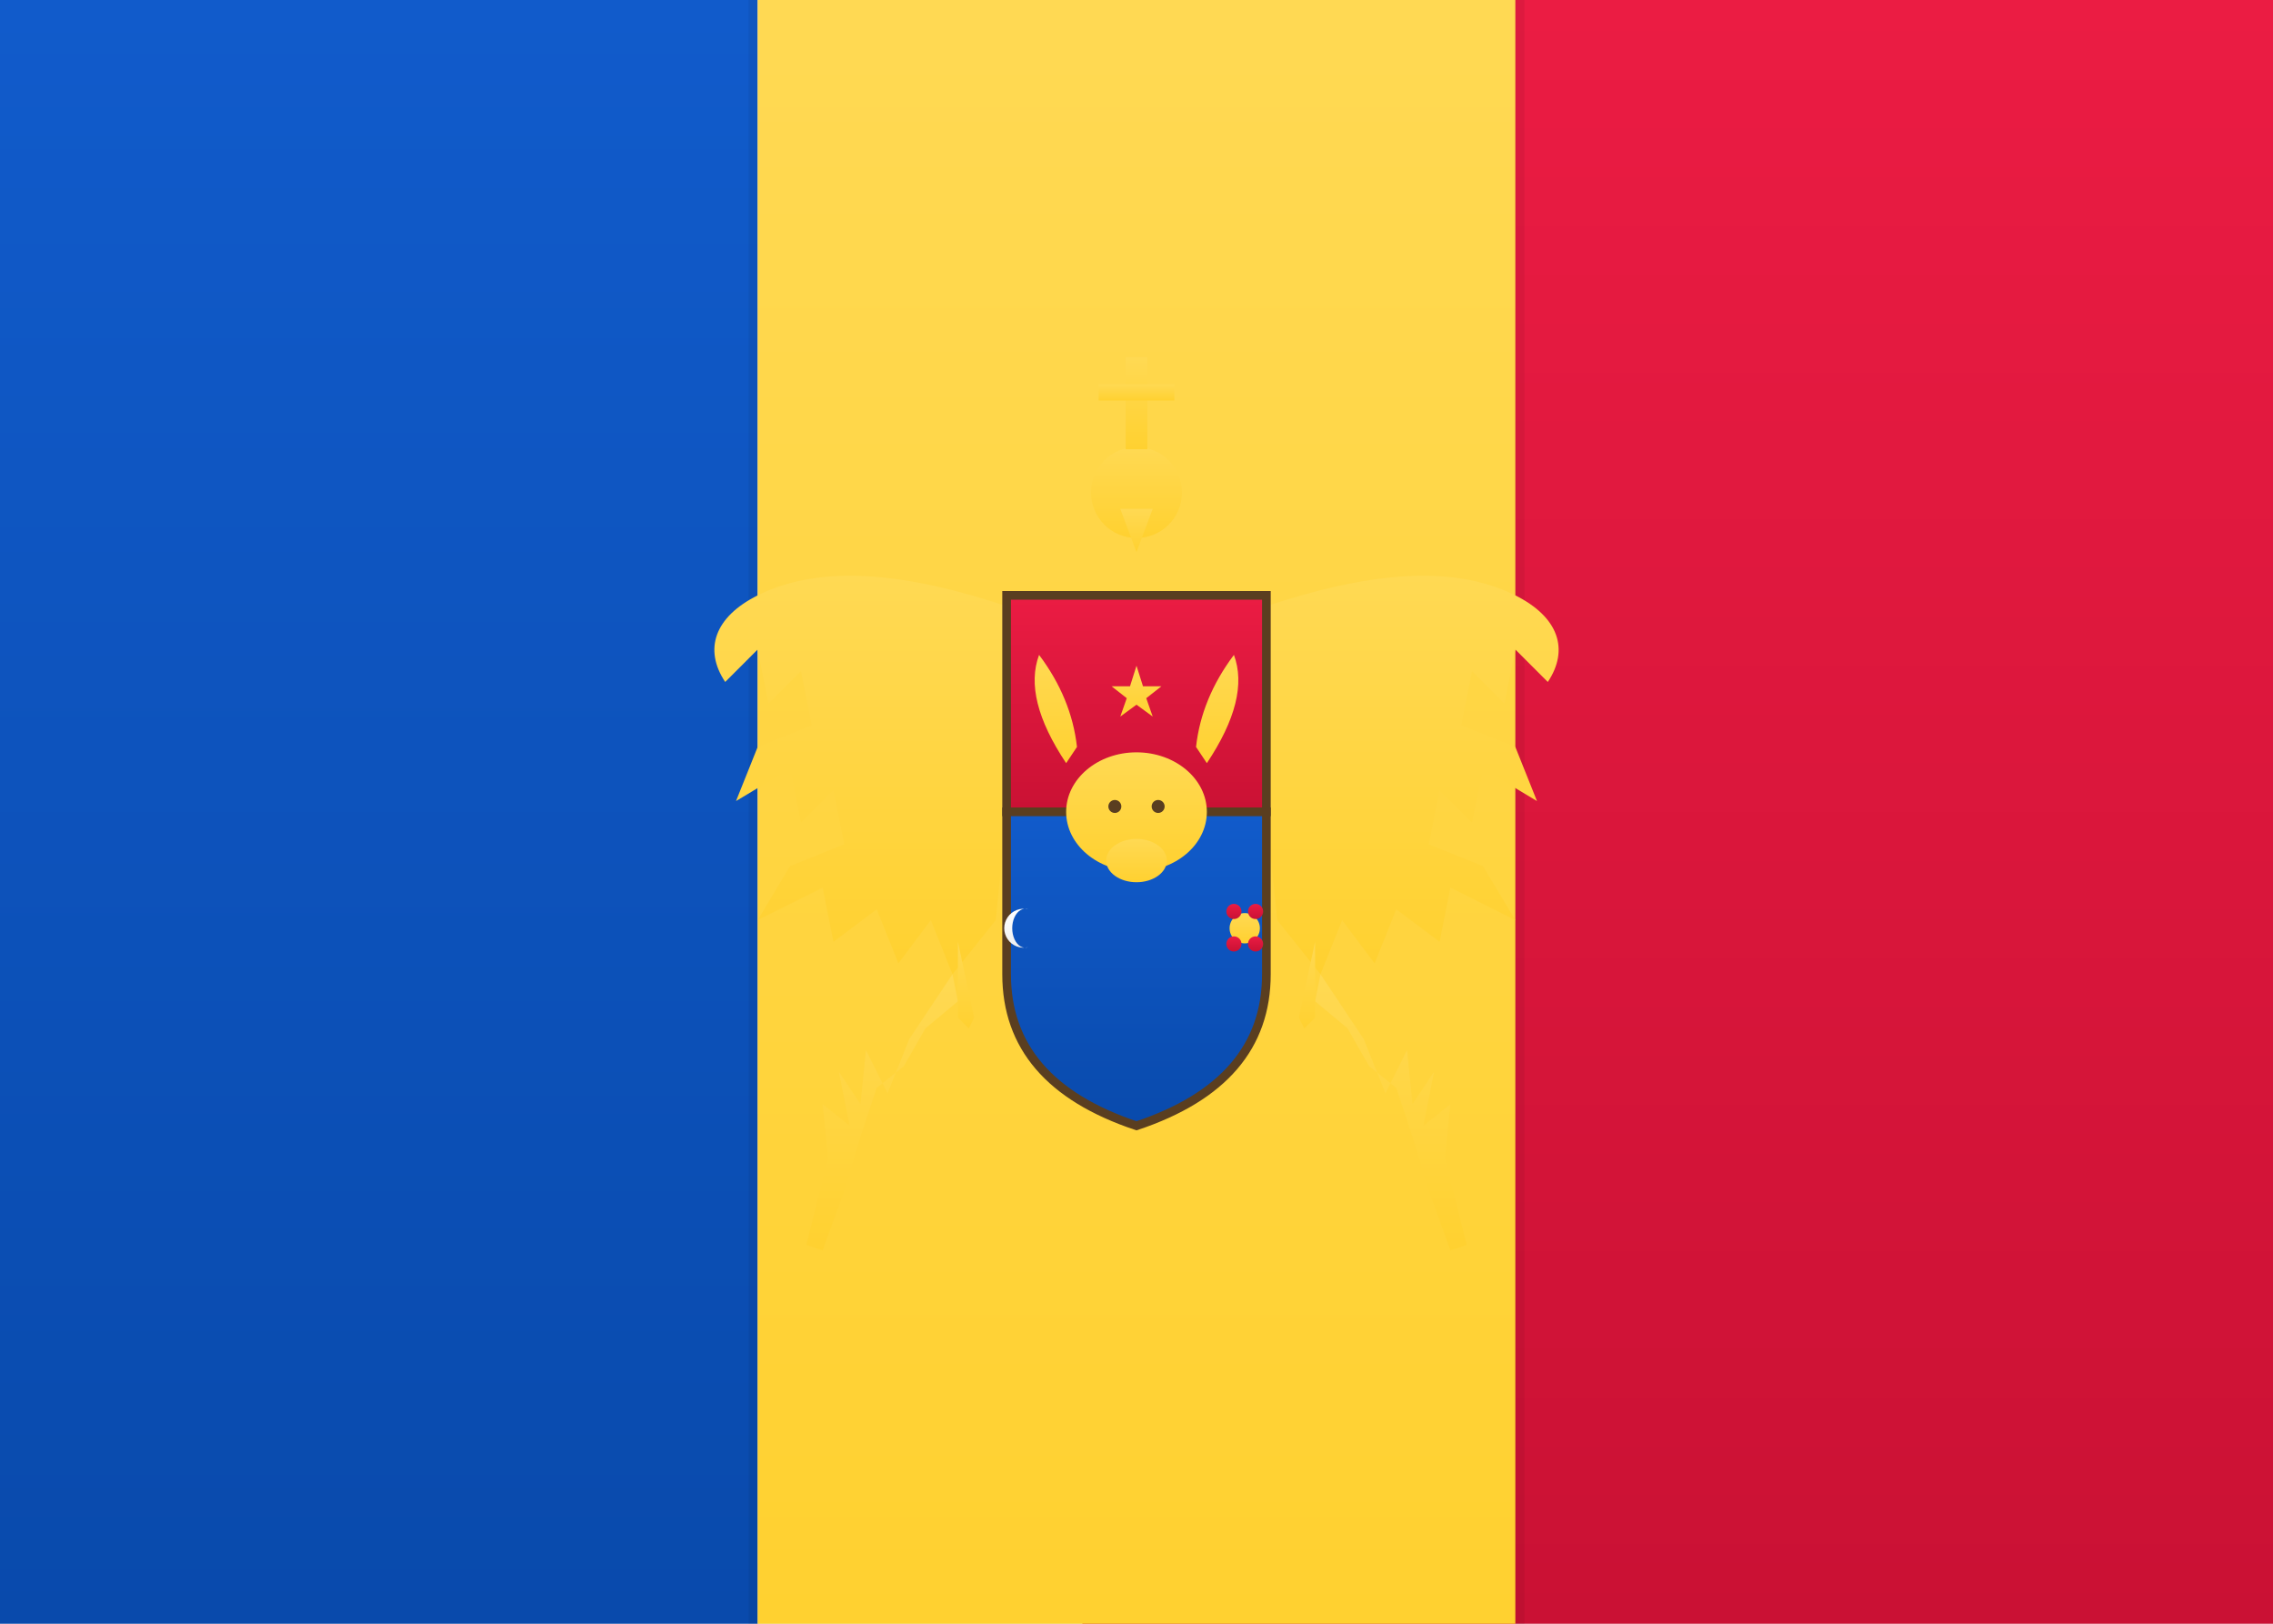
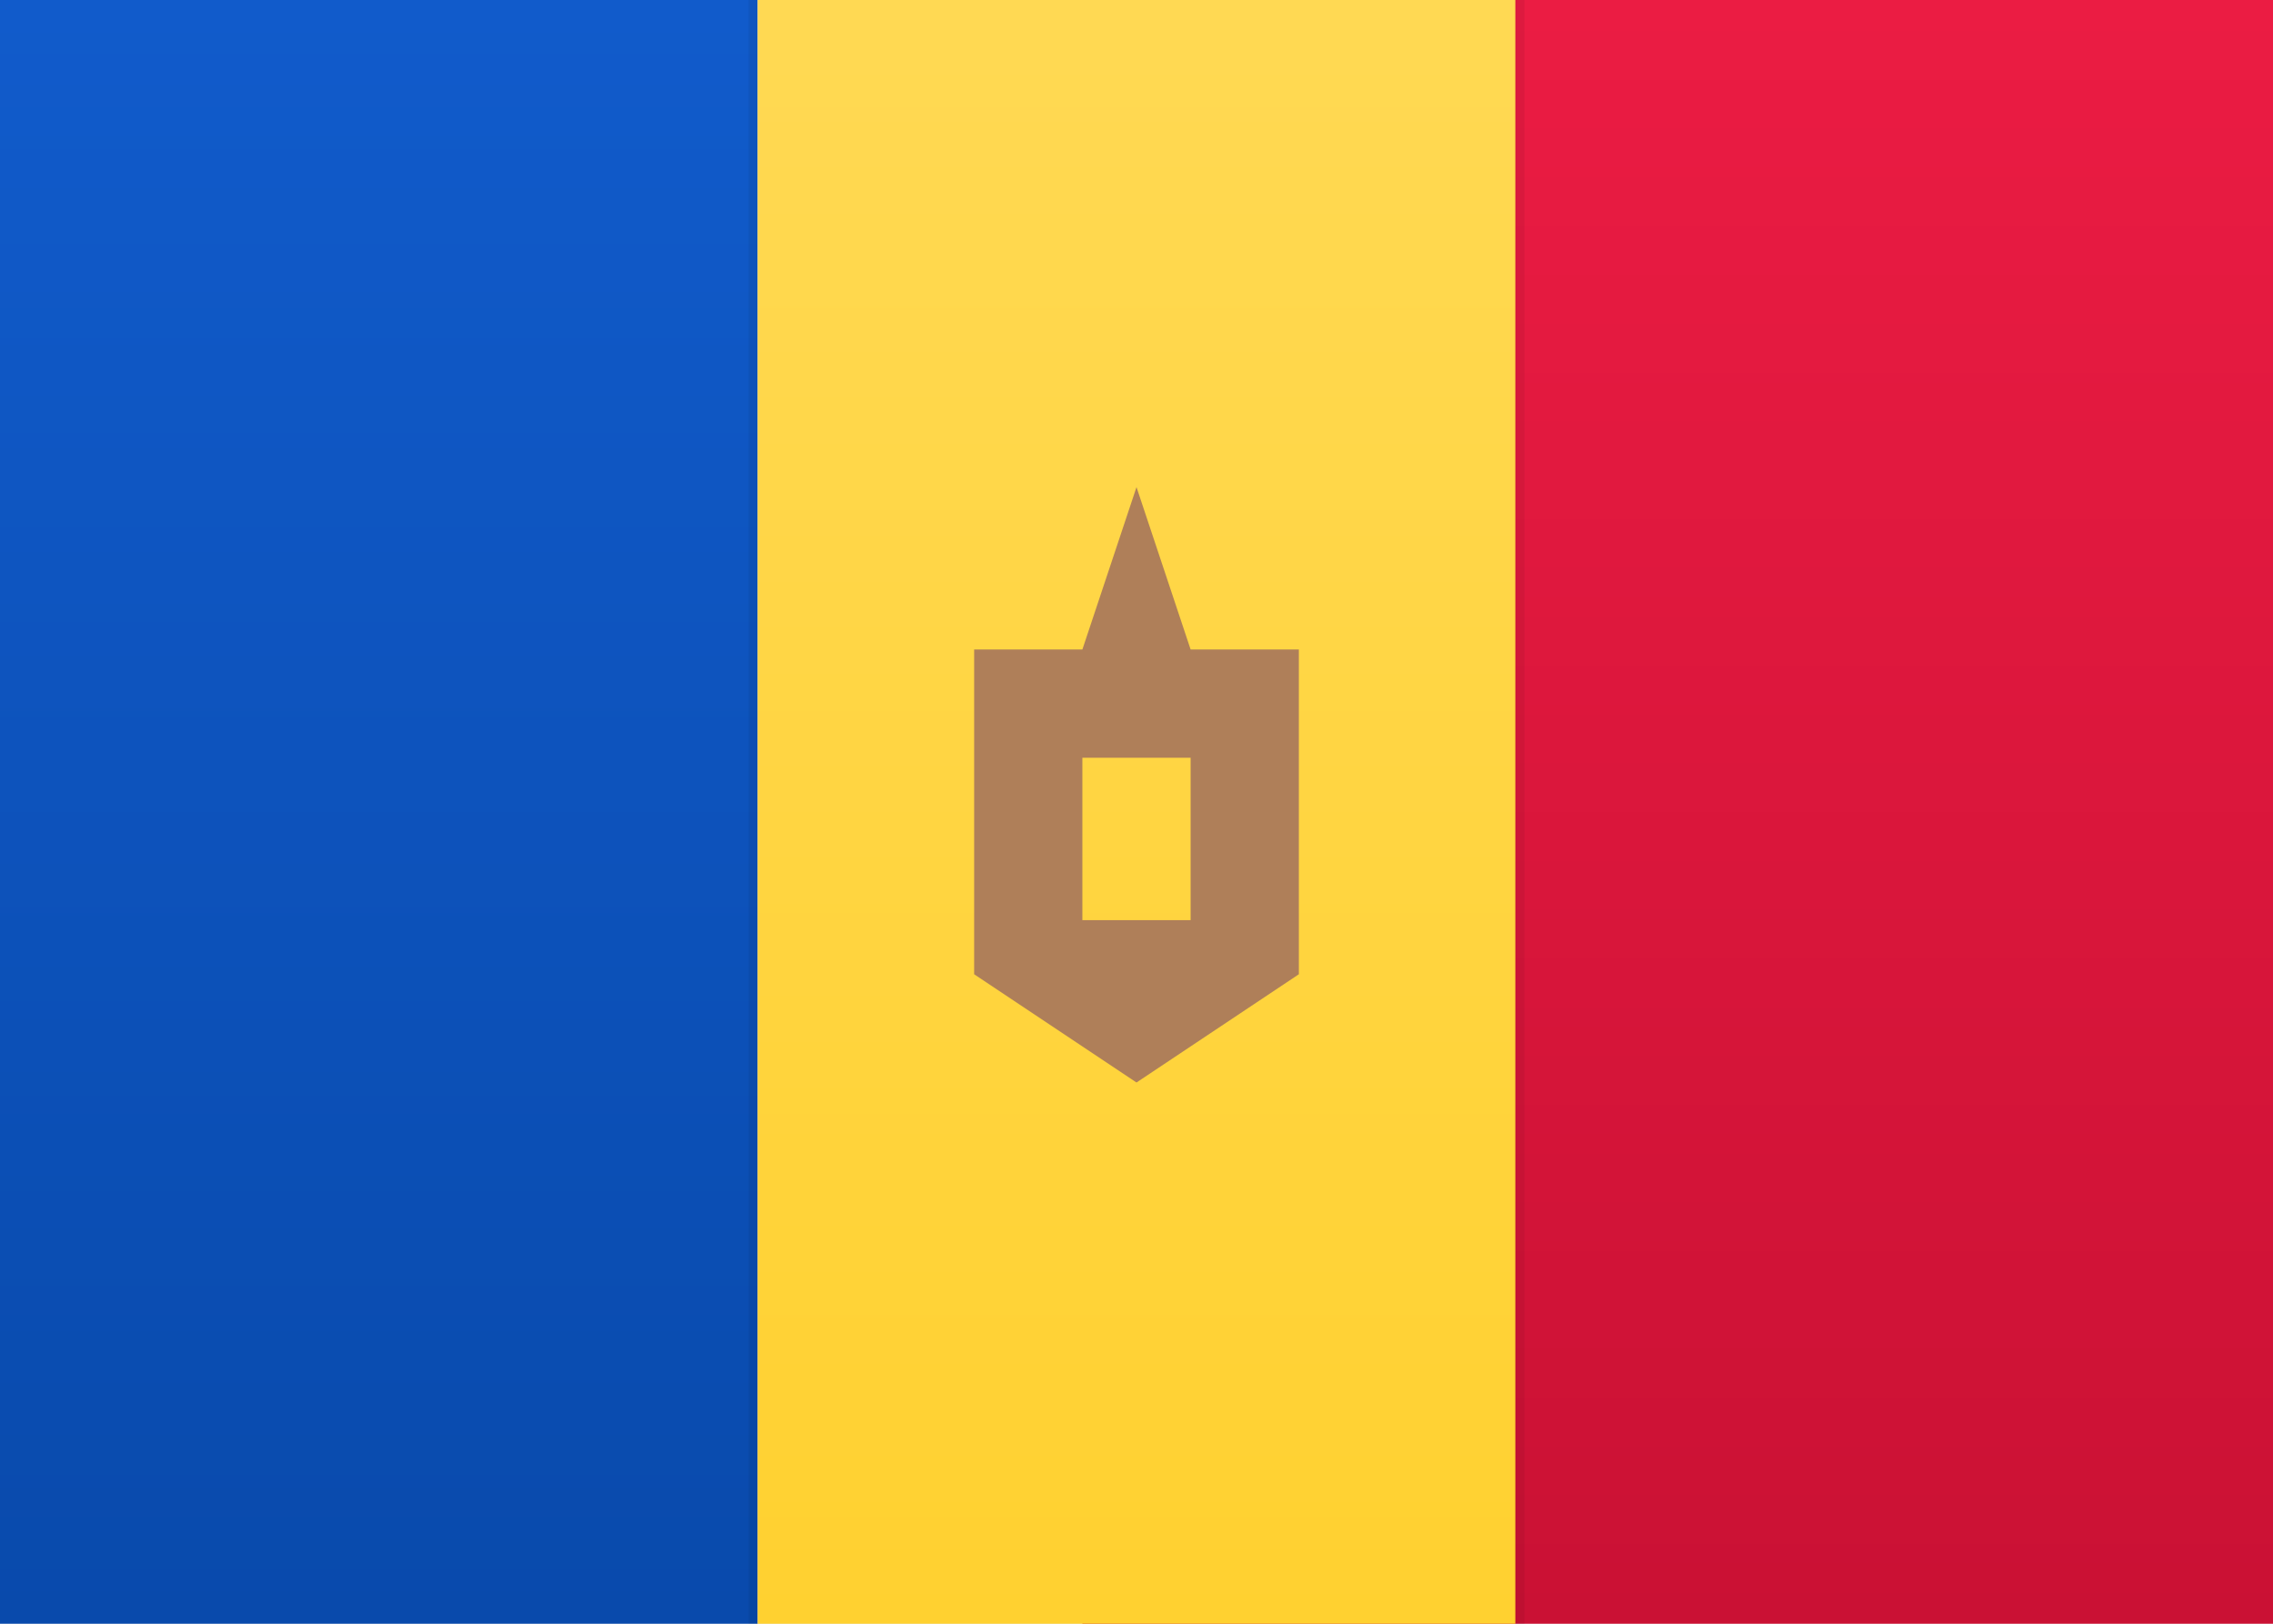
<svg xmlns="http://www.w3.org/2000/svg" xmlns:xlink="http://www.w3.org/1999/xlink" width="21px" height="15px" viewBox="0 0 21 15" version="1.1">
  <defs>
    <linearGradient x1="50%" y1="0%" x2="50%" y2="100%" id="MD_linearGradient-1">
      <stop stop-color="#FFFFFF" offset="0%" />
      <stop stop-color="#F0F0F0" offset="100%" />
    </linearGradient>
    <linearGradient x1="50%" y1="0%" x2="50%" y2="100%" id="MD_linearGradient-2">
      <stop stop-color="#EB1C43" offset="0%" />
      <stop stop-color="#CA1134" offset="100%" />
    </linearGradient>
    <linearGradient x1="50%" y1="0%" x2="50%" y2="100%" id="MD_linearGradient-3">
      <stop stop-color="#115BCB" offset="0%" />
      <stop stop-color="#094AAC" offset="100%" />
    </linearGradient>
    <linearGradient x1="50%" y1="0%" x2="50%" y2="100%" id="MD_linearGradient-4">
      <stop stop-color="#FFD953" offset="0%" />
      <stop stop-color="#FFD130" offset="100%" />
    </linearGradient>
    <rect id="MD_path-5" x="7" y="0" width="7" height="15" />
    <filter x="-10.7%" y="-5.0%" width="121.4%" height="110.0%" filterUnits="objectBoundingBox" id="MD_filter-6">
      <feMorphology radius="0.25" operator="dilate" in="SourceAlpha" result="shadowSpreadOuter1" />
      <feOffset dx="0" dy="0" in="shadowSpreadOuter1" result="shadowOffsetOuter1" />
      <feColorMatrix values="0 0 0 0 0   0 0 0 0 0   0 0 0 0 0  0 0 0 0.06 0" type="matrix" in="shadowOffsetOuter1" />
    </filter>
  </defs>
  <g id="MD_Symbols" stroke="none" stroke-width="1" fill="none" fill-rule="evenodd">
    <g id="MD_MD">
      <rect id="MD_FlagBackground" fill="url(#MD_linearGradient-1)" x="0" y="0" width="21" height="15" />
      <rect id="MD_Mask" fill="url(#MD_linearGradient-2)" x="10" y="0" width="11" height="15" />
      <rect id="MD_Rectangle-2" fill="url(#MD_linearGradient-3)" x="0" y="0" width="7" height="15" />
      <g id="MD_Rectangle-2-Copy">
        <use fill="black" fill-opacity="1" filter="url(#MD_filter-6)" xlink:href="#MD_path-5" />
        <use fill="url(#MD_linearGradient-4)" fill-rule="evenodd" xlink:href="#MD_path-5" />
      </g>
-       <g id="MD_CoatOfArms">
-         <path d="M 9.3,5.6 C 8.4,5.3 7.6,5.2 7.0,5.5 C 6.6,5.7 6.5,6.0 6.7,6.3 L 7.0,6.0 L 7.1,6.5 L 7.4,6.2 L 7.5,6.7 L 7.0,6.9 L 6.8,7.4 L 7.3,7.1 L 7.4,7.6 L 7.7,7.3 L 7.8,7.8 L 7.3,8.0 L 7.0,8.5 L 7.6,8.2 L 7.7,8.7 L 8.1,8.4 L 8.3,8.9 L 8.6,8.5 L 8.8,9.0 L 9.2,8.5 L 9.3,7.5 Z" fill="url(#MD_linearGradient-4)" />
-         <path d="M 11.7,5.6 C 12.6,5.3 13.4,5.2 14.0,5.5 C 14.4,5.7 14.5,6.0 14.3,6.3 L 14.0,6.0 L 13.9,6.5 L 13.6,6.2 L 13.5,6.7 L 14.0,6.9 L 14.2,7.4 L 13.7,7.1 L 13.6,7.6 L 13.3,7.3 L 13.2,7.8 L 13.7,8.0 L 14.0,8.5 L 13.4,8.2 L 13.3,8.7 L 12.9,8.4 L 12.7,8.9 L 12.4,8.5 L 12.2,9.0 L 11.8,8.5 L 11.7,7.5 Z" fill="url(#MD_linearGradient-4)" />
-         <path d="M 8.8,9.0 L 8.4,9.6 L 8.2,10.1 L 8.0,9.7 L 7.95,10.2 L 7.75,9.9 L 7.85,10.4 L 7.6,10.2 L 7.65,10.7 L 7.55,11.1 L 7.45,11.5 L 7.6,11.55 L 7.8,11.0 L 7.95,10.5 L 8.1,10.05 L 8.35,9.85 L 8.55,9.5 L 8.85,9.25 Z" fill="url(#MD_linearGradient-4)" />
-         <path d="M 12.2,9.0 L 12.6,9.6 L 12.8,10.1 L 13.0,9.7 L 13.05,10.2 L 13.25,9.9 L 13.15,10.4 L 13.4,10.2 L 13.35,10.7 L 13.45,11.1 L 13.55,11.5 L 13.4,11.55 L 13.2,11.0 L 13.05,10.5 L 12.9,10.05 L 12.65,9.85 L 12.45,9.5 L 12.15,9.25 Z" fill="url(#MD_linearGradient-4)" />
-         <circle cx="10.5" cy="4.55" r="0.42" fill="url(#MD_linearGradient-4)" />
-         <polygon points="10.35,4.7 10.65,4.7 10.5,5.1" fill="url(#MD_linearGradient-4)" />
-         <rect x="10.4" y="3.3" width="0.2" height="0.85" fill="url(#MD_linearGradient-4)" />
-         <rect x="10.15" y="3.55" width="0.7" height="0.15" fill="url(#MD_linearGradient-4)" />
-         <path d="M 9.3,5.5 L 11.7,5.5 L 11.7,7.5 L 9.3,7.5 Z" fill="url(#MD_linearGradient-2)" stroke="#5A3E20" stroke-width="0.08" />
-         <path d="M 9.3,7.5 L 11.7,7.5 L 11.7,9.0 Q 11.7,10.0 10.5,10.4 Q 9.3,10.0 9.3,9.0 Z" fill="url(#MD_linearGradient-3)" stroke="#5A3E20" stroke-width="0.08" />
-         <path d="M 9.85,7.05 Q 9.45,6.45 9.6,6.05 Q 9.9,6.45 9.95,6.9 Z" fill="url(#MD_linearGradient-4)" />
-         <path d="M 11.15,7.05 Q 11.55,6.45 11.4,6.05 Q 11.1,6.45 11.05,6.9 Z" fill="url(#MD_linearGradient-4)" />
-         <ellipse cx="10.5" cy="7.5" rx="0.65" ry="0.55" fill="url(#MD_linearGradient-4)" />
-         <ellipse cx="10.5" cy="7.95" rx="0.28" ry="0.2" fill="url(#MD_linearGradient-4)" />
-         <circle cx="10.3" cy="7.45" r="0.06" fill="#5A3E20" />
-         <circle cx="10.7" cy="7.45" r="0.06" fill="#5A3E20" />
-         <polygon points="10.5,6.15 10.56,6.34 10.73,6.34 10.59,6.45 10.65,6.62 10.5,6.51 10.35,6.62 10.41,6.45 10.27,6.34 10.44,6.34" fill="url(#MD_linearGradient-4)" />
-         <path d="M 9.5,8.4 A 0.18,0.18 0 1 0 9.5,8.75 A 0.12,0.18 0 1 1 9.5,8.4 Z" fill="url(#MD_linearGradient-1)" />
-         <circle cx="11.5" cy="8.575" r="0.14" fill="url(#MD_linearGradient-4)" />
-         <circle cx="11.4" cy="8.42" r="0.07" fill="url(#MD_linearGradient-2)" />
-         <circle cx="11.6" cy="8.42" r="0.07" fill="url(#MD_linearGradient-2)" />
-         <circle cx="11.4" cy="8.72" r="0.07" fill="url(#MD_linearGradient-2)" />
-         <circle cx="11.6" cy="8.72" r="0.07" fill="url(#MD_linearGradient-2)" />
-         <path d="M 8.85,8.7 L 9.0,9.4 L 8.95,9.5 L 8.85,9.4 L 8.85,9.1 Z" fill="url(#MD_linearGradient-4)" />
-         <path d="M 12.15,8.7 L 12.0,9.4 L 12.05,9.5 L 12.15,9.4 L 12.15,9.1 Z" fill="url(#MD_linearGradient-4)" />
-       </g>
+       <path d="M9,6 L10,6 L10.5,4.5 L11,6 L12,6 L12,9 L10.5,10 L9,9 L9,6 Z M10,7 L10,8.5 L11,8.5 L11,7 L10,7 Z" id="MD_Rectangle-1601" fill="#AF7F59" />
    </g>
  </g>
</svg>
